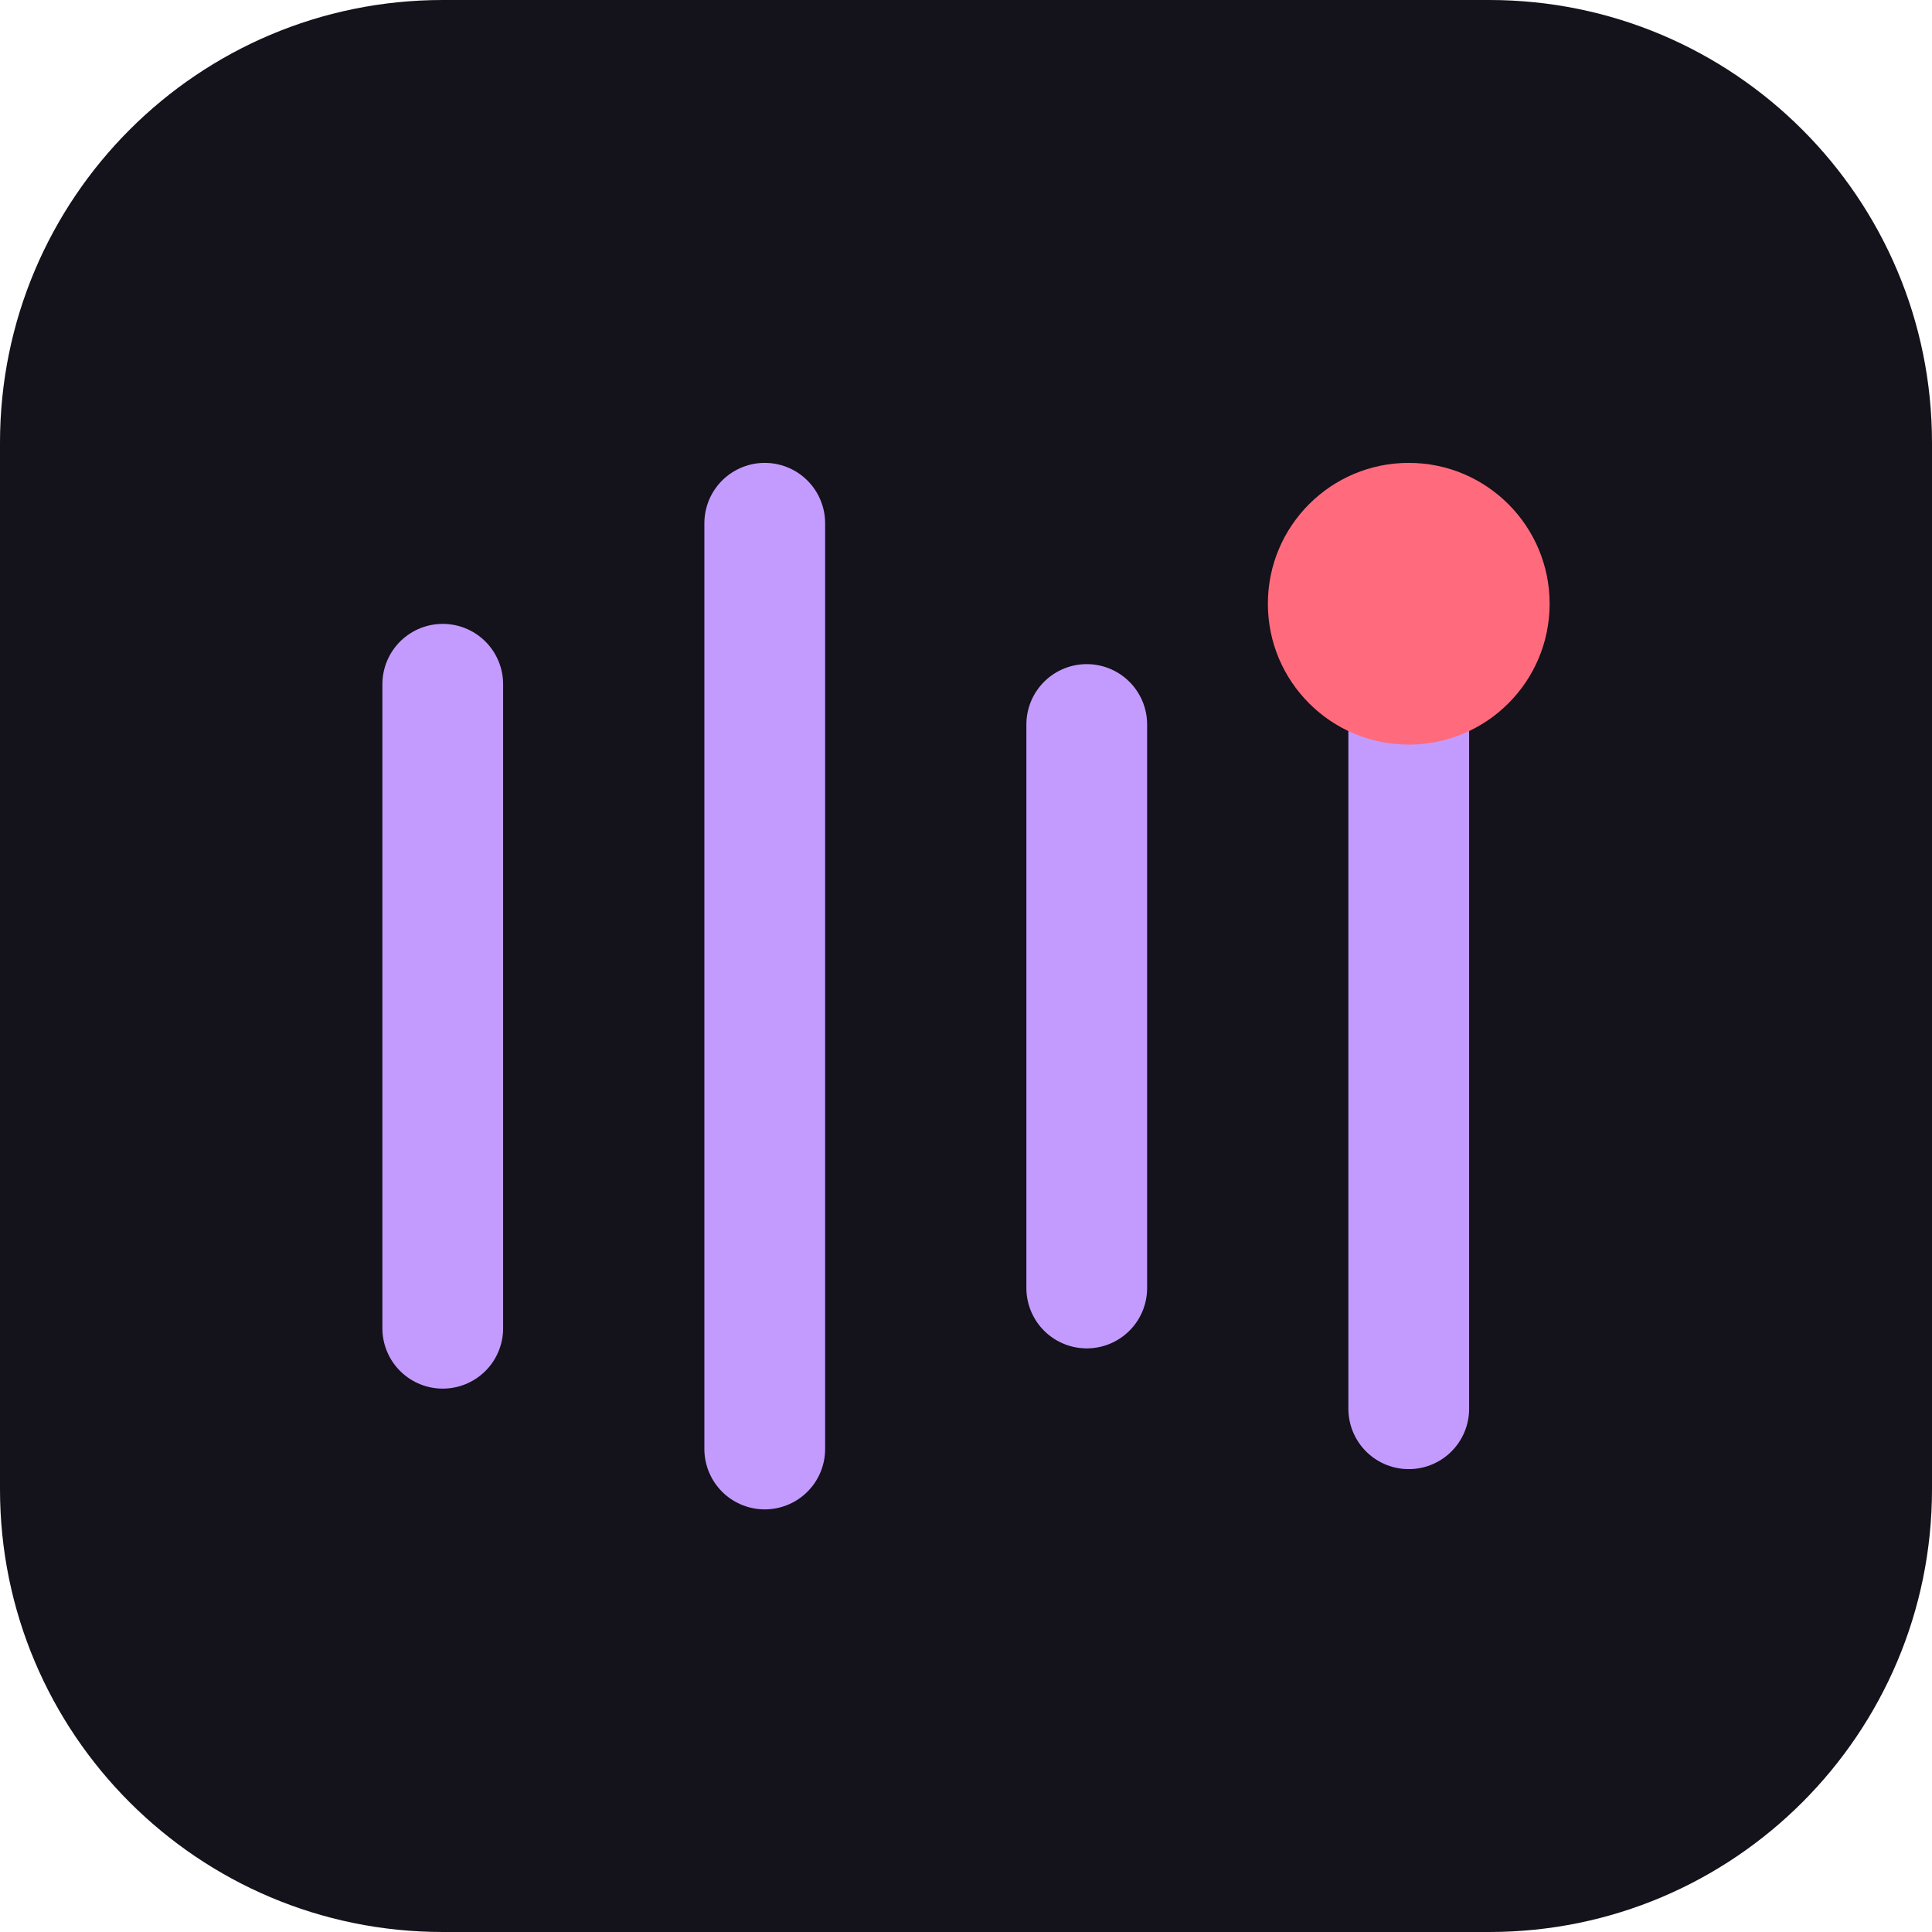
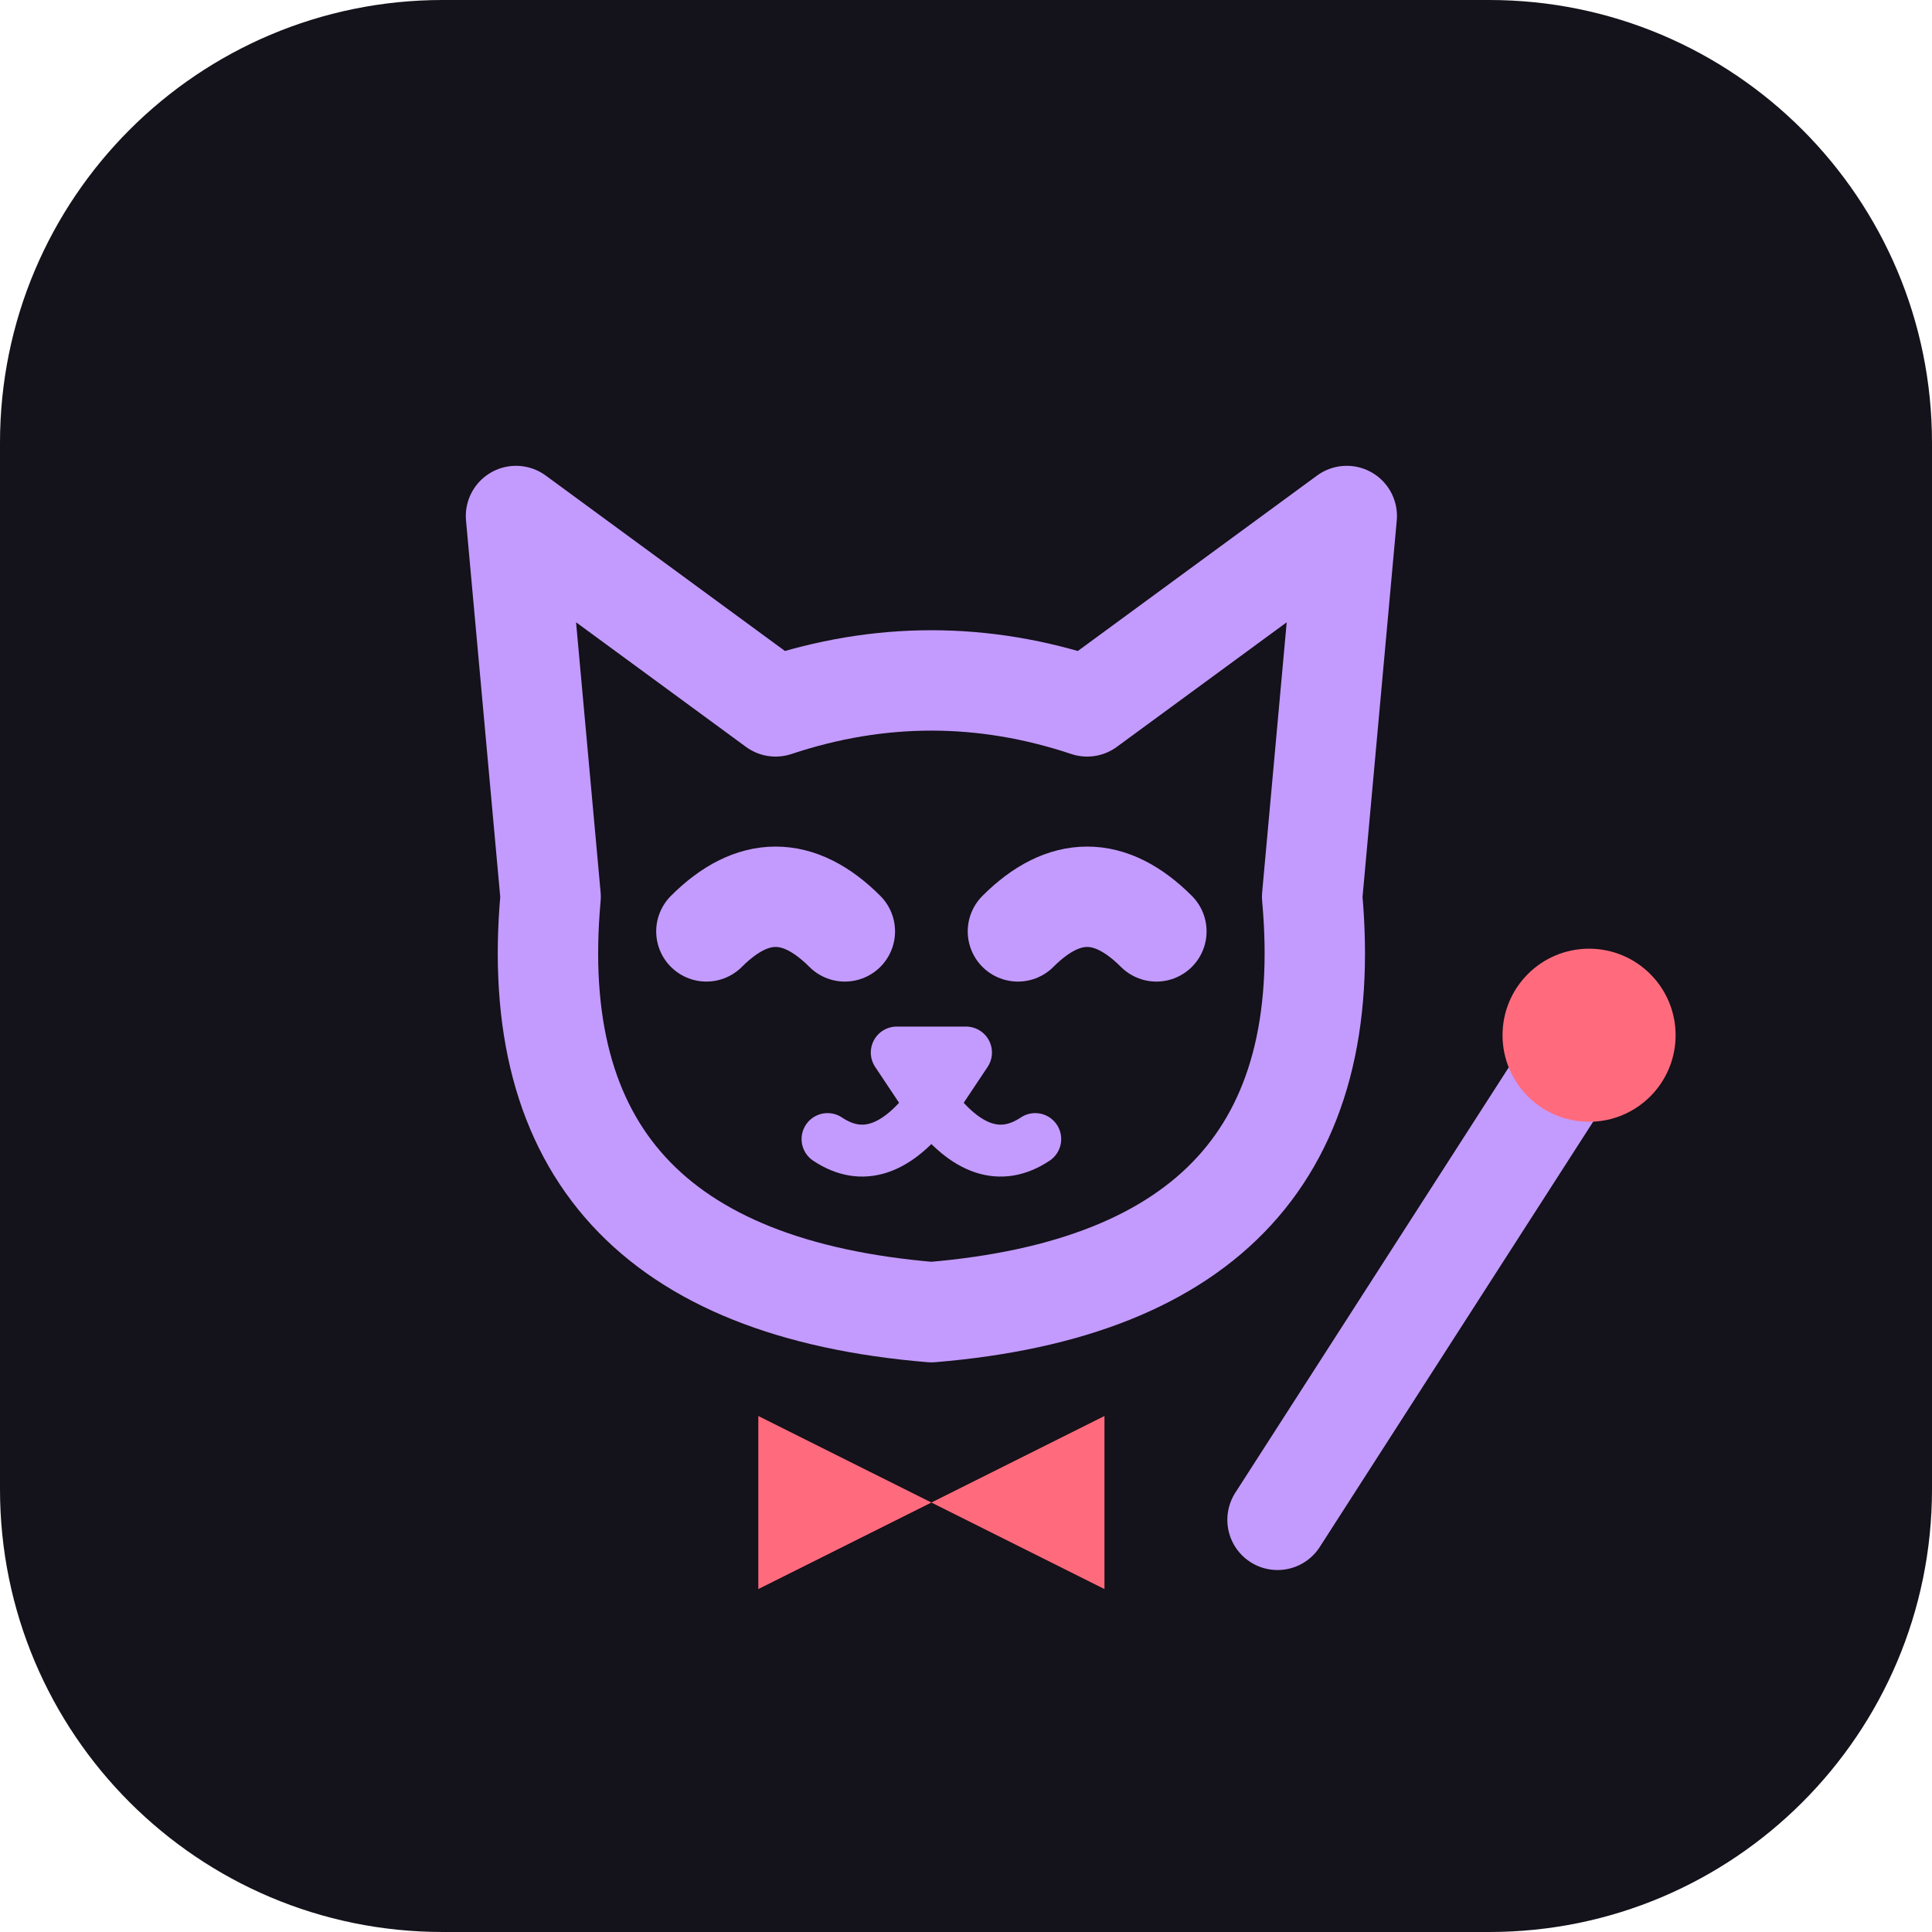
<svg xmlns="http://www.w3.org/2000/svg" viewBox="0 0 96 96">
  <rect width="96" height="96" rx="22" fill="#14121a" />
-   <g fill="none" stroke="#c39bff" stroke-width="6" stroke-linecap="round">
-     <path d="M22 66 V34" />
-     <path d="M38 72 V26" />
-     <path d="M54 64 V36" />
-     <path d="M70 70 V30" />
+   <g transform="translate(48 48) scale(.86) translate(-48 -48)">
+     <g fill="none" stroke="#c39bff" stroke-width="5.8" stroke-linecap="round" stroke-linejoin="round">
+       <path d="M24 44 L22 22 L37 33 Q46 30 55 33 L70 22 L68 44 Q70 66 46 68 Q22 66 24 44 Z" />
+       <path d="M33 46 Q37 42 41 46" />
+       <path d="M51 46 Q55 42 59 46" />
+       <path d="M44 53 L48 53 L46 56 Z" stroke-width="3" />
+       <path d="M46 56 Q43 60 40 58 M46 56 Q49 60 52 58" stroke-width="3" />
+       <path d="M66 80 L84 52" />
+     </g>
+     <circle cx="84" cy="52" r="5" fill="#ff6b7d" />
+     <path d="M36 74 L46 79 L56 74 L56 84 L46 79 L36 84 Z" fill="#ff6b7d" />
  </g>
-   <circle cx="70" cy="30" r="7" fill="#ff6b7d" />
</svg>
